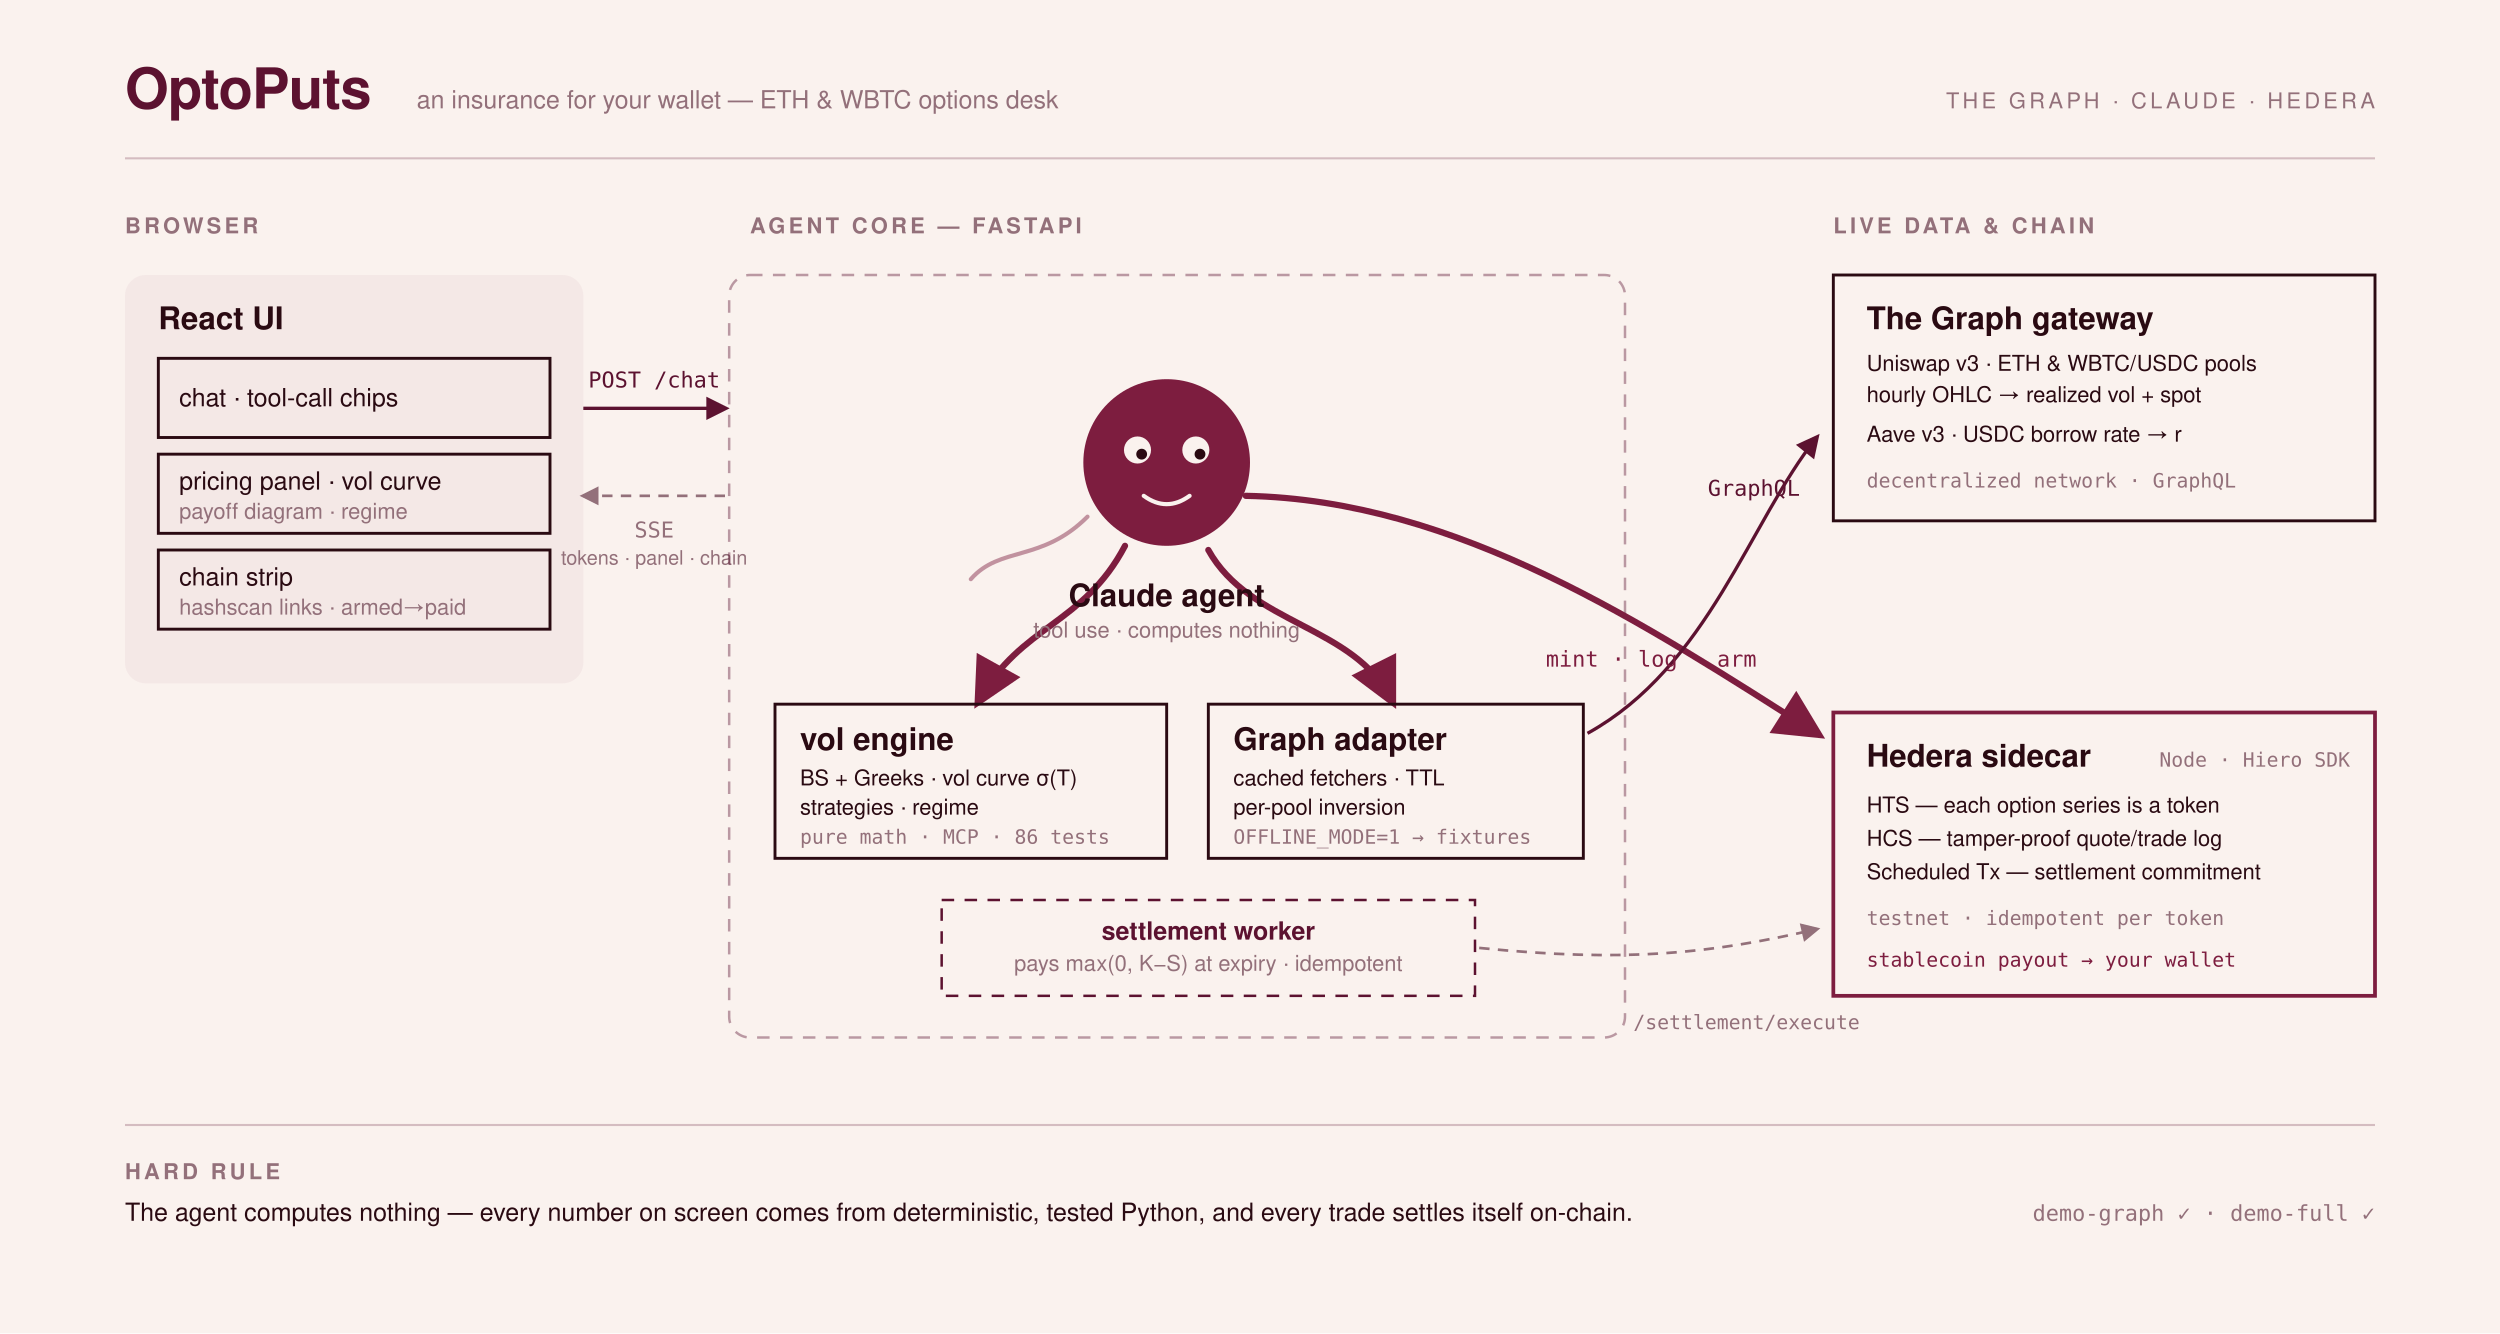
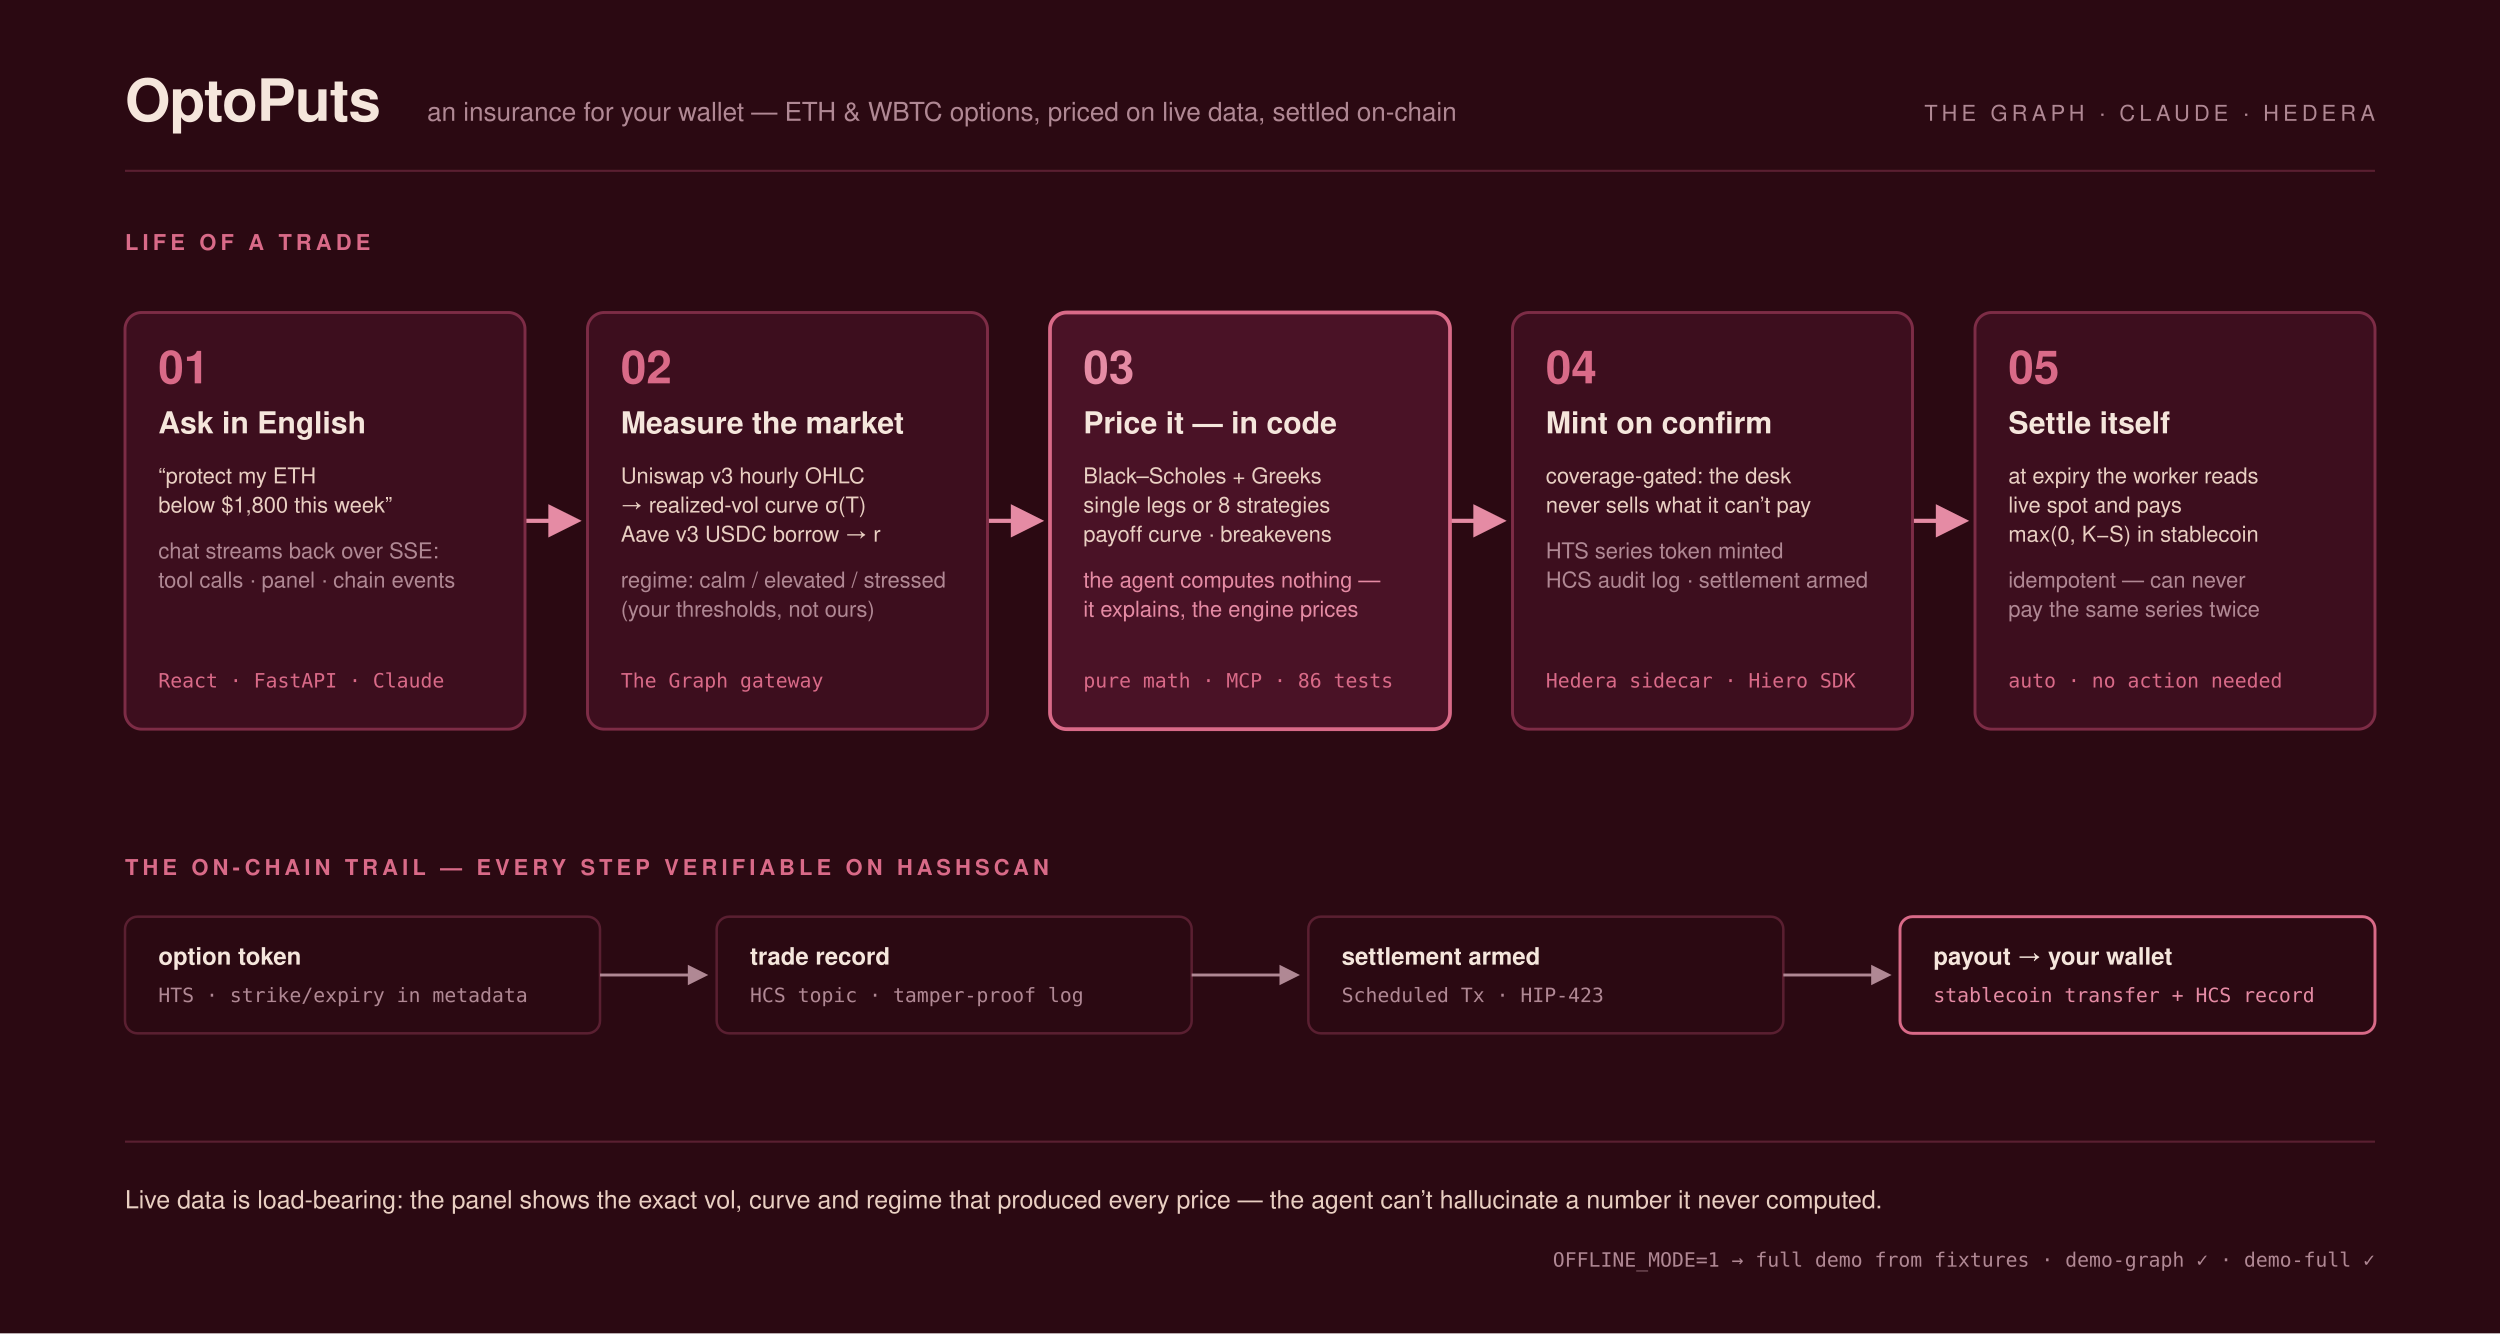
<svg xmlns="http://www.w3.org/2000/svg" viewBox="0 0 1200 640" font-family="'Helvetica Neue',Helvetica,Arial,sans-serif">
  <defs>
-     <marker id="aw" viewBox="0 0 10 10" refX="8" refY="5" markerWidth="7" markerHeight="7" orient="auto-start-reverse">
-       <path d="M0,0 L10,5 L0,10 z" fill="#5C1230" />
+     <marker id="fw" viewBox="0 0 10 10" refX="8" refY="5" markerWidth="8" markerHeight="8" orient="auto-start-reverse">
+       <path d="M0,0 L10,5 L0,10 z" fill="#E58BA4" />
    </marker>
-     <marker id="ab" viewBox="0 0 10 10" refX="8" refY="5" markerWidth="8" markerHeight="8" orient="auto-start-reverse">
-       <path d="M0,0 L10,5 L0,10 z" fill="#7D1D3F" />
-     </marker>
-     <marker id="aq" viewBox="0 0 10 10" refX="8" refY="5" markerWidth="7" markerHeight="7" orient="auto-start-reverse">
-       <path d="M0,0 L10,5 L0,10 z" fill="#93707A" />
+     <marker id="fm" viewBox="0 0 10 10" refX="8" refY="5" markerWidth="7" markerHeight="7" orient="auto-start-reverse">
+       <path d="M0,0 L10,5 L0,10 z" fill="#B08894" />
    </marker>
  </defs>
-   <rect width="1200" height="640" fill="#FAF2EE" />
-   <text x="60" y="52" font-size="27" font-weight="600" letter-spacing="-0.4" fill="#5C1230">OptoPuts</text>
-   <text x="200" y="52" font-size="12" fill="#93707A">an insurance for your wallet — ETH &amp; WBTC options desk</text>
-   <text x="1140" y="52" font-size="10.5" letter-spacing="1.6" fill="#93707A" text-anchor="end">THE GRAPH · CLAUDE · HEDERA</text>
-   <line x1="60" y1="76" x2="1140" y2="76" stroke="rgba(92,18,48,.24)" stroke-width="1" />
-   <text x="60" y="112" font-size="10.5" font-weight="600" letter-spacing="1.6" fill="#93707A">BROWSER</text>
-   <text x="360" y="112" font-size="10.5" font-weight="600" letter-spacing="1.6" fill="#93707A">AGENT CORE — FASTAPI</text>
-   <text x="880" y="112" font-size="10.5" font-weight="600" letter-spacing="1.6" fill="#93707A">LIVE DATA &amp; CHAIN</text>
-   <rect x="60" y="132" width="220" height="196" rx="10" fill="rgba(125,29,63,.05)" />
-   <text x="76" y="158" font-size="15" font-weight="600" fill="#2A0A12">React UI</text>
-   <rect x="76" y="172" width="188" height="38" fill="none" stroke="#2A0A12" stroke-width="1.4" />
-   <text x="86" y="195" font-size="12" fill="#2A0A12">chat · tool-call chips</text>
-   <rect x="76" y="218" width="188" height="38" fill="none" stroke="#2A0A12" stroke-width="1.4" />
-   <text x="86" y="235" font-size="12" fill="#2A0A12">pricing panel · vol curve</text>
-   <text x="86" y="249" font-size="10.5" fill="#93707A">payoff diagram · regime</text>
-   <rect x="76" y="264" width="188" height="38" fill="none" stroke="#2A0A12" stroke-width="1.4" />
-   <text x="86" y="281" font-size="12" fill="#2A0A12">chain strip</text>
-   <text x="86" y="295" font-size="10.5" fill="#93707A">hashscan links · armed→paid</text>
-   <line x1="280" y1="196" x2="348" y2="196" stroke="#5C1230" stroke-width="1.6" marker-end="url(#aw)" />
-   <text x="314" y="186" font-size="10.5" fill="#5C1230" text-anchor="middle" font-family="SFMono-Regular,Menlo,monospace">POST /chat</text>
-   <line x1="348" y1="238" x2="280" y2="238" stroke="#93707A" stroke-width="1.3" stroke-dasharray="5 4" marker-end="url(#aq)" />
-   <text x="314" y="258" font-size="10.5" fill="#93707A" text-anchor="middle" font-family="SFMono-Regular,Menlo,monospace">SSE</text>
-   <text x="314" y="271" font-size="9.5" fill="#93707A" text-anchor="middle">tokens · panel · chain</text>
-   <rect x="350" y="132" width="430" height="366" rx="10" fill="none" stroke="rgba(92,18,48,.4)" stroke-width="1.2" stroke-dasharray="6 5" />
-   <g>
-     <path d="M540,262 C520,300 490,300 470,336" fill="none" stroke="#7D1D3F" stroke-width="3" stroke-linecap="round" marker-end="url(#ab)" />
-     <path d="M580,264 C600,300 650,300 668,336" fill="none" stroke="#7D1D3F" stroke-width="3" stroke-linecap="round" marker-end="url(#ab)" />
-     <path d="M598,238 C700,240 790,300 872,352" fill="none" stroke="#7D1D3F" stroke-width="3" stroke-linecap="round" marker-end="url(#ab)" />
-     <path d="M522,248 C500,270 480,262 466,278" fill="none" stroke="#7D1D3F" stroke-width="2" stroke-linecap="round" opacity=".45" />
-     <circle cx="560" cy="222" r="40" fill="#7D1D3F" />
-     <circle cx="546" cy="216" r="6.5" fill="#FAF2EE" />
-     <circle cx="574" cy="216" r="6.5" fill="#FAF2EE" />
-     <circle cx="548" cy="218" r="2.6" fill="#2A0A12" />
-     <circle cx="576" cy="218" r="2.6" fill="#2A0A12" />
-     <path d="M549,238 Q560,246 571,238" fill="none" stroke="#FAF2EE" stroke-width="2" stroke-linecap="round" />
-     <text x="560" y="291" font-size="15" font-weight="600" fill="#2A0A12" text-anchor="middle">Claude agent</text>
-     <text x="560" y="306" font-size="10.5" fill="#93707A" text-anchor="middle">tool use · computes nothing</text>
-   </g>
-   <rect x="372" y="338" width="188" height="74" fill="none" stroke="#2A0A12" stroke-width="1.4" />
-   <text x="384" y="360" font-size="15" font-weight="600" fill="#2A0A12">vol engine</text>
-   <text x="384" y="377" font-size="10.5" fill="#2A0A12">BS + Greeks · vol curve σ(T)</text>
-   <text x="384" y="391" font-size="10.5" fill="#2A0A12">strategies · regime</text>
-   <text x="384" y="405" font-size="9.5" fill="#93707A" font-family="SFMono-Regular,Menlo,monospace">pure math · MCP · 86 tests</text>
-   <rect x="580" y="338" width="180" height="74" fill="none" stroke="#2A0A12" stroke-width="1.4" />
-   <text x="592" y="360" font-size="15" font-weight="600" fill="#2A0A12">Graph adapter</text>
-   <text x="592" y="377" font-size="10.5" fill="#2A0A12">cached fetchers · TTL</text>
-   <text x="592" y="391" font-size="10.5" fill="#2A0A12">per-pool inversion</text>
-   <text x="592" y="405" font-size="9.5" fill="#93707A" font-family="SFMono-Regular,Menlo,monospace">OFFLINE_MODE=1 → fixtures</text>
-   <rect x="452" y="432" width="256" height="46" fill="none" stroke="#5C1230" stroke-width="1.2" stroke-dasharray="6 5" />
-   <text x="580" y="451" font-size="12" font-weight="600" fill="#5C1230" text-anchor="middle">settlement worker</text>
-   <text x="580" y="466" font-size="10.5" fill="#93707A" text-anchor="middle">pays max(0, K−S) at expiry · idempotent</text>
-   <rect x="880" y="132" width="260" height="118" fill="none" stroke="#2A0A12" stroke-width="1.4" />
-   <text x="896" y="158" font-size="15" font-weight="600" fill="#2A0A12">The Graph gateway</text>
-   <text x="896" y="178" font-size="10.5" fill="#2A0A12">Uniswap v3 · ETH &amp; WBTC/USDC pools</text>
-   <text x="896" y="193" font-size="10.5" fill="#2A0A12">hourly OHLC → realized vol + spot</text>
-   <text x="896" y="212" font-size="10.5" fill="#2A0A12">Aave v3 · USDC borrow rate → r</text>
-   <text x="896" y="234" font-size="9.5" fill="#93707A" font-family="SFMono-Regular,Menlo,monospace">decentralized network · GraphQL</text>
-   <rect x="880" y="342" width="260" height="136" fill="none" stroke="#7D1D3F" stroke-width="1.8" />
-   <text x="896" y="368" font-size="15" font-weight="600" fill="#2A0A12">Hedera sidecar</text>
-   <text x="1128" y="368" font-size="9.5" fill="#93707A" text-anchor="end" font-family="SFMono-Regular,Menlo,monospace">Node · Hiero SDK</text>
-   <text x="896" y="390" font-size="10.5" fill="#2A0A12">HTS — each option series is a token</text>
-   <text x="896" y="406" font-size="10.5" fill="#2A0A12">HCS — tamper-proof quote/trade log</text>
-   <text x="896" y="422" font-size="10.5" fill="#2A0A12">Scheduled Tx — settlement commitment</text>
-   <text x="896" y="444" font-size="9.5" fill="#93707A" font-family="SFMono-Regular,Menlo,monospace">testnet · idempotent per token</text>
-   <text x="896" y="464" font-size="9.5" fill="#7D1D3F" font-family="SFMono-Regular,Menlo,monospace">stablecoin payout → your wallet</text>
-   <path d="M762,352 C820,320 840,250 872,210" fill="none" stroke="#5C1230" stroke-width="1.6" marker-end="url(#aw)" />
-   <text x="864" y="238" font-size="10.5" fill="#5C1230" font-family="SFMono-Regular,Menlo,monospace" text-anchor="end">GraphQL</text>
-   <path d="M710,455 C780,462 820,458 872,446" fill="none" stroke="#93707A" stroke-width="1.3" stroke-dasharray="5 4" marker-end="url(#aq)" />
-   <text x="784" y="494" font-size="9.5" fill="#93707A" font-family="SFMono-Regular,Menlo,monospace">/settlement/execute</text>
-   <text x="742" y="320" font-size="10.5" fill="#7D1D3F" font-family="SFMono-Regular,Menlo,monospace">mint · log · arm</text>
-   <line x1="60" y1="540" x2="1140" y2="540" stroke="rgba(92,18,48,.24)" stroke-width="1" />
-   <text x="60" y="566" font-size="10.5" letter-spacing="1.6" font-weight="600" fill="#93707A">HARD RULE</text>
-   <text x="60" y="586" font-size="12" fill="#2A0A12">The agent computes nothing — every number on screen comes from deterministic, tested Python, and every trade settles itself on-chain.</text>
-   <text x="1140" y="586" font-size="10.5" fill="#93707A" text-anchor="end" font-family="SFMono-Regular,Menlo,monospace">demo-graph ✓ · demo-full ✓</text>
+   <rect width="1200" height="640" fill="#2B0912" />
+   <text x="60" y="58" font-size="28" font-weight="600" letter-spacing="-0.4" fill="#F5E6DC">OptoPuts</text>
+   <text x="205" y="58" font-size="12.5" fill="#B08894">an insurance for your wallet — ETH &amp; WBTC options, priced on live data, settled on-chain</text>
+   <text x="1140" y="58" font-size="10.5" letter-spacing="2" fill="#B08894" text-anchor="end">THE GRAPH · CLAUDE · HEDERA</text>
+   <line x1="60" y1="82" x2="1140" y2="82" stroke="#5A1F31" stroke-width="1" />
+   <text x="60" y="120" font-size="10.5" font-weight="600" letter-spacing="2" fill="#D96A88">LIFE OF A TRADE</text>
+   <line x1="252" y1="250" x2="276" y2="250" stroke="#E58BA4" stroke-width="2" marker-end="url(#fw)" />
+   <line x1="474" y1="250" x2="498" y2="250" stroke="#E58BA4" stroke-width="2" marker-end="url(#fw)" />
+   <line x1="696" y1="250" x2="720" y2="250" stroke="#E58BA4" stroke-width="2" marker-end="url(#fw)" />
+   <line x1="918" y1="250" x2="942" y2="250" stroke="#E58BA4" stroke-width="2" marker-end="url(#fw)" />
+   <rect x="60" y="150" width="192" height="200" rx="8" fill="#3D0E1E" stroke="#7D2C46" stroke-width="1.4" />
+   <text x="76" y="184" font-size="22" font-weight="600" fill="#D96A88">01</text>
+   <text x="76" y="208" font-size="14.5" font-weight="600" fill="#F5E6DC">Ask in English</text>
+   <text x="76" y="232" font-size="10.5" fill="#E9CFC2">“protect my ETH</text>
+   <text x="76" y="246" font-size="10.5" fill="#E9CFC2">below $1,800 this week”</text>
+   <text x="76" y="268" font-size="10.5" fill="#B08894">chat streams back over SSE:</text>
+   <text x="76" y="282" font-size="10.5" fill="#B08894">tool calls · panel · chain events</text>
+   <text x="76" y="330" font-size="9.5" fill="#D96A88" font-family="SFMono-Regular,Menlo,monospace">React · FastAPI · Claude</text>
+   <rect x="282" y="150" width="192" height="200" rx="8" fill="#3D0E1E" stroke="#7D2C46" stroke-width="1.4" />
+   <text x="298" y="184" font-size="22" font-weight="600" fill="#D96A88">02</text>
+   <text x="298" y="208" font-size="14.5" font-weight="600" fill="#F5E6DC">Measure the market</text>
+   <text x="298" y="232" font-size="10.5" fill="#E9CFC2">Uniswap v3 hourly OHLC</text>
+   <text x="298" y="246" font-size="10.5" fill="#E9CFC2">→ realized-vol curve σ(T)</text>
+   <text x="298" y="260" font-size="10.5" fill="#E9CFC2">Aave v3 USDC borrow → r</text>
+   <text x="298" y="282" font-size="10.5" fill="#B08894">regime: calm / elevated / stressed</text>
+   <text x="298" y="296" font-size="10.5" fill="#B08894">(your thresholds, not ours)</text>
+   <text x="298" y="330" font-size="9.5" fill="#D96A88" font-family="SFMono-Regular,Menlo,monospace">The Graph gateway</text>
+   <rect x="504" y="150" width="192" height="200" rx="8" fill="#4A1226" stroke="#D96A88" stroke-width="1.8" />
+   <text x="520" y="184" font-size="22" font-weight="600" fill="#E58BA4">03</text>
+   <text x="520" y="208" font-size="14.5" font-weight="600" fill="#F5E6DC">Price it — in code</text>
+   <text x="520" y="232" font-size="10.5" fill="#E9CFC2">Black–Scholes + Greeks</text>
+   <text x="520" y="246" font-size="10.5" fill="#E9CFC2">single legs or 8 strategies</text>
+   <text x="520" y="260" font-size="10.5" fill="#E9CFC2">payoff curve · breakevens</text>
+   <text x="520" y="282" font-size="10.5" fill="#E58BA4">the agent computes nothing —</text>
+   <text x="520" y="296" font-size="10.5" fill="#E58BA4">it explains, the engine prices</text>
+   <text x="520" y="330" font-size="9.5" fill="#D96A88" font-family="SFMono-Regular,Menlo,monospace">pure math · MCP · 86 tests</text>
+   <rect x="726" y="150" width="192" height="200" rx="8" fill="#3D0E1E" stroke="#7D2C46" stroke-width="1.4" />
+   <text x="742" y="184" font-size="22" font-weight="600" fill="#D96A88">04</text>
+   <text x="742" y="208" font-size="14.5" font-weight="600" fill="#F5E6DC">Mint on confirm</text>
+   <text x="742" y="232" font-size="10.5" fill="#E9CFC2">coverage-gated: the desk</text>
+   <text x="742" y="246" font-size="10.5" fill="#E9CFC2">never sells what it can’t pay</text>
+   <text x="742" y="268" font-size="10.5" fill="#B08894">HTS series token minted</text>
+   <text x="742" y="282" font-size="10.5" fill="#B08894">HCS audit log · settlement armed</text>
+   <text x="742" y="330" font-size="9.5" fill="#D96A88" font-family="SFMono-Regular,Menlo,monospace">Hedera sidecar · Hiero SDK</text>
+   <rect x="948" y="150" width="192" height="200" rx="8" fill="#3D0E1E" stroke="#7D2C46" stroke-width="1.4" />
+   <text x="964" y="184" font-size="22" font-weight="600" fill="#D96A88">05</text>
+   <text x="964" y="208" font-size="14.5" font-weight="600" fill="#F5E6DC">Settle itself</text>
+   <text x="964" y="232" font-size="10.5" fill="#E9CFC2">at expiry the worker reads</text>
+   <text x="964" y="246" font-size="10.5" fill="#E9CFC2">live spot and pays</text>
+   <text x="964" y="260" font-size="10.5" fill="#E9CFC2">max(0, K−S) in stablecoin</text>
+   <text x="964" y="282" font-size="10.5" fill="#B08894">idempotent — can never</text>
+   <text x="964" y="296" font-size="10.5" fill="#B08894">pay the same series twice</text>
+   <text x="964" y="330" font-size="9.5" fill="#D96A88" font-family="SFMono-Regular,Menlo,monospace">auto · no action needed</text>
+   <text x="60" y="420" font-size="10.5" font-weight="600" letter-spacing="2" fill="#D96A88">THE ON-CHAIN TRAIL — EVERY STEP VERIFIABLE ON HASHSCAN</text>
+   <rect x="60" y="440" width="228" height="56" rx="6" fill="none" stroke="#5A1F31" stroke-width="1.2" />
+   <text x="76" y="463" font-size="11.5" font-weight="600" fill="#F5E6DC">option token</text>
+   <text x="76" y="481" font-size="9.5" fill="#B08894" font-family="SFMono-Regular,Menlo,monospace">HTS · strike/expiry in metadata</text>
+   <rect x="344" y="440" width="228" height="56" rx="6" fill="none" stroke="#5A1F31" stroke-width="1.2" />
+   <text x="360" y="463" font-size="11.5" font-weight="600" fill="#F5E6DC">trade record</text>
+   <text x="360" y="481" font-size="9.5" fill="#B08894" font-family="SFMono-Regular,Menlo,monospace">HCS topic · tamper-proof log</text>
+   <rect x="628" y="440" width="228" height="56" rx="6" fill="none" stroke="#5A1F31" stroke-width="1.2" />
+   <text x="644" y="463" font-size="11.5" font-weight="600" fill="#F5E6DC">settlement armed</text>
+   <text x="644" y="481" font-size="9.5" fill="#B08894" font-family="SFMono-Regular,Menlo,monospace">Scheduled Tx · HIP-423</text>
+   <rect x="912" y="440" width="228" height="56" rx="6" fill="none" stroke="#D96A88" stroke-width="1.4" />
+   <text x="928" y="463" font-size="11.5" font-weight="600" fill="#F5E6DC">payout → your wallet</text>
+   <text x="928" y="481" font-size="9.5" fill="#E58BA4" font-family="SFMono-Regular,Menlo,monospace">stablecoin transfer + HCS record</text>
+   <line x1="288" y1="468" x2="338" y2="468" stroke="#B08894" stroke-width="1.4" marker-end="url(#fm)" />
+   <line x1="572" y1="468" x2="622" y2="468" stroke="#B08894" stroke-width="1.4" marker-end="url(#fm)" />
+   <line x1="856" y1="468" x2="906" y2="468" stroke="#B08894" stroke-width="1.4" marker-end="url(#fm)" />
+   <line x1="60" y1="548" x2="1140" y2="548" stroke="#5A1F31" stroke-width="1" />
+   <text x="60" y="580" font-size="12" fill="#E9CFC2">Live data is load-bearing: the panel shows the exact vol, curve and regime that produced every price — the agent can’t hallucinate a number it never computed.</text>
+   <text x="1140" y="608" font-size="9.5" fill="#B08894" text-anchor="end" font-family="SFMono-Regular,Menlo,monospace">OFFLINE_MODE=1 → full demo from fixtures · demo-graph ✓ · demo-full ✓</text>
</svg>
